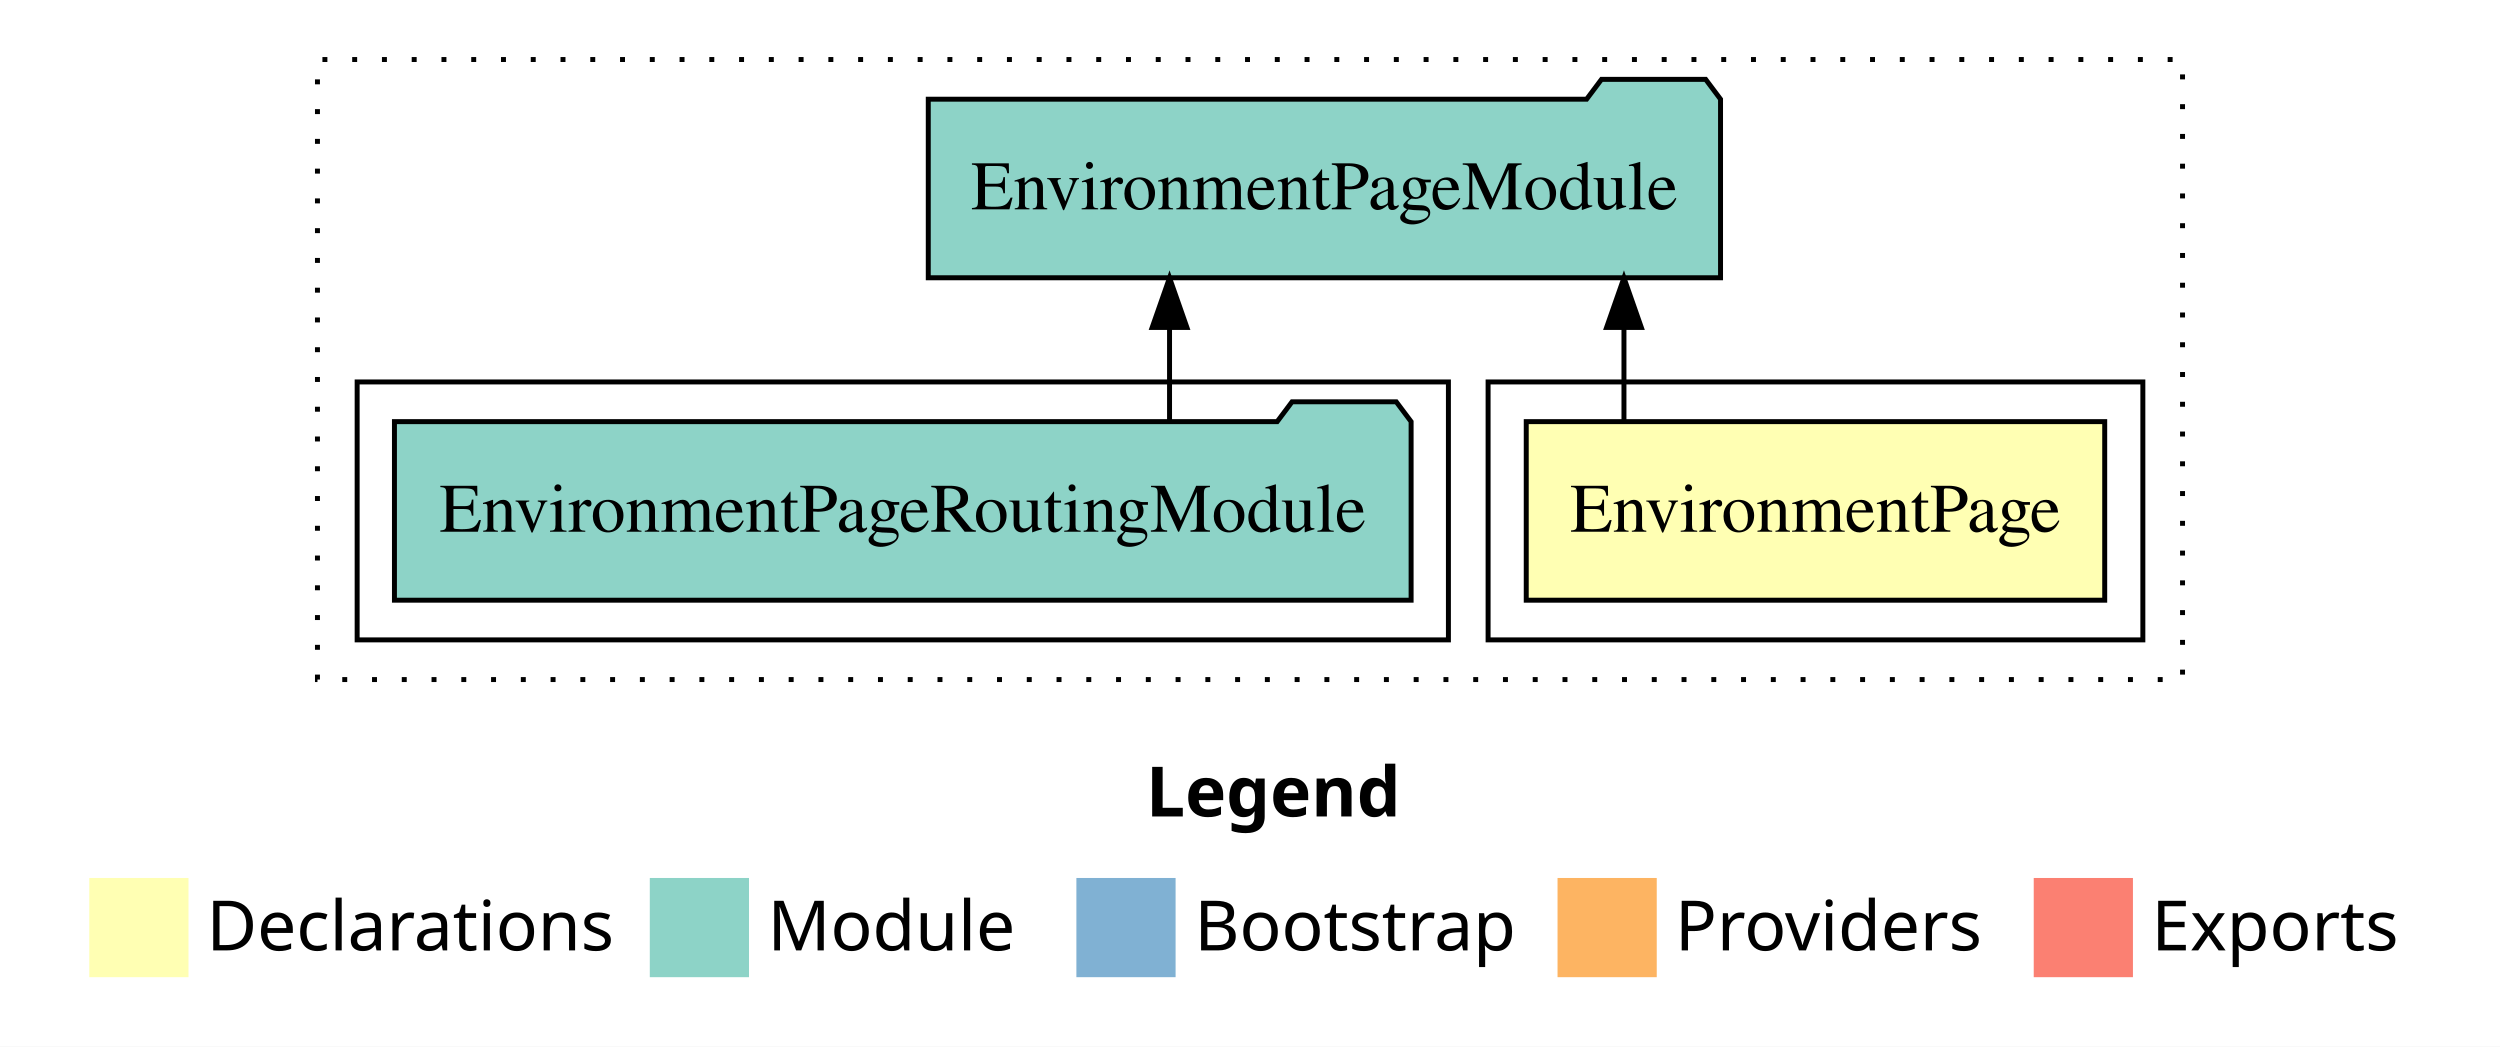
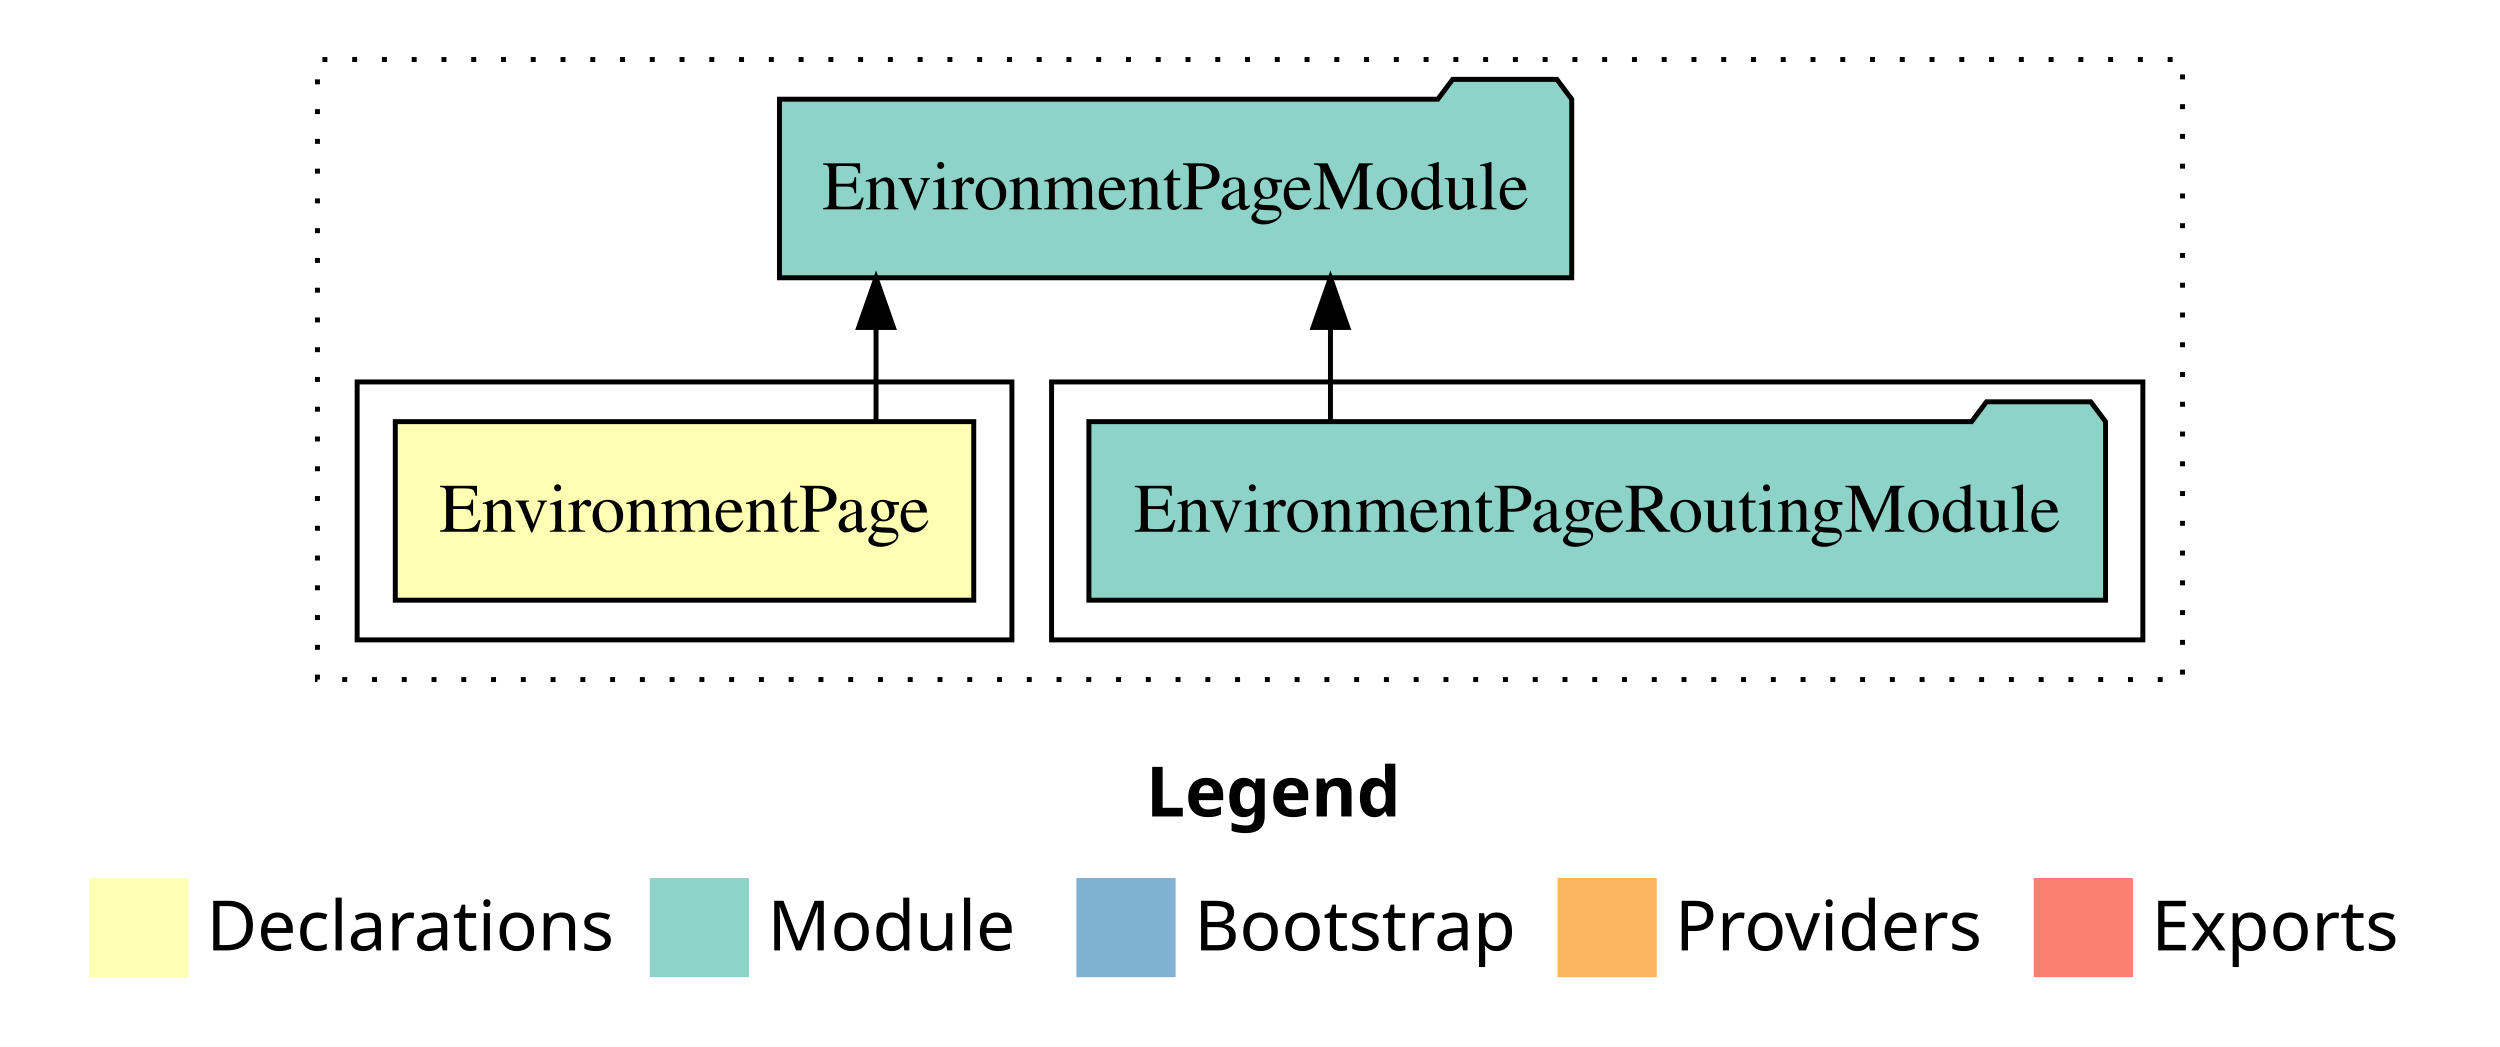
<svg xmlns="http://www.w3.org/2000/svg" width="504pt" height="211pt" viewBox="0.00 0.00 504.00 211.00">
  <g id="graph0" class="graph" transform="scale(1 1) rotate(0) translate(4 207)">
    <polygon fill="white" stroke="transparent" points="-4,4 -4,-207 500,-207 500,4 -4,4" />
    <text text-anchor="start" x="227.01" y="-42.4" font-family="sans-serif" font-weight="bold" font-size="14.00">Legend</text>
    <polygon fill="#ffffb3" stroke="transparent" points="14,-10 14,-30 34,-30 34,-10 14,-10" />
    <text text-anchor="start" x="37.63" y="-15.4" font-family="sans-serif" font-size="14.00">  Declarations</text>
    <polygon fill="#8dd3c7" stroke="transparent" points="127,-10 127,-30 147,-30 147,-10 127,-10" />
    <text text-anchor="start" x="150.73" y="-15.4" font-family="sans-serif" font-size="14.00">  Module</text>
    <polygon fill="#80b1d3" stroke="transparent" points="213,-10 213,-30 233,-30 233,-10 213,-10" />
    <text text-anchor="start" x="236.78" y="-15.4" font-family="sans-serif" font-size="14.00">  Bootstrap</text>
    <polygon fill="#fdb462" stroke="transparent" points="310,-10 310,-30 330,-30 330,-10 310,-10" />
    <text text-anchor="start" x="333.67" y="-15.4" font-family="sans-serif" font-size="14.00">  Providers</text>
    <polygon fill="#fb8072" stroke="transparent" points="406,-10 406,-30 426,-30 426,-10 406,-10" />
    <text text-anchor="start" x="429.73" y="-15.4" font-family="sans-serif" font-size="14.00">  Exports</text>
    <g id="clust1" class="cluster">
      <polygon fill="none" stroke="black" stroke-dasharray="1,5" points="60,-70 60,-195 436,-195 436,-70 60,-70" />
    </g>
+     <g id="clust4" class="cluster">
+       <polygon fill="none" stroke="black" points="208,-78 208,-130 428,-130 428,-78 208,-78" />
+     </g>
    <g id="clust2" class="cluster">
-       <polygon fill="none" stroke="black" points="296,-78 296,-130 428,-130 428,-78 296,-78" />
-     </g>
-     <g id="clust4" class="cluster">
-       <polygon fill="none" stroke="black" points="68,-78 68,-130 288,-130 288,-78 68,-78" />
+       <polygon fill="none" stroke="black" points="68,-78 68,-130 200,-130 200,-78 68,-78" />
    </g>
    <g id="node1" class="node">
-       <polygon fill="#ffffb3" stroke="black" points="420.31,-122 303.69,-122 303.69,-86 420.31,-86 420.31,-122" />
-       <text text-anchor="middle" x="362" y="-99.8" font-family="Times,serif" font-size="14.00">EnvironmentPage</text>
+       <polygon fill="#ffffb3" stroke="black" points="192.31,-122 75.69,-122 75.69,-86 192.31,-86 192.31,-122" />
+       <text text-anchor="middle" x="134" y="-99.8" font-family="Times,serif" font-size="14.00">EnvironmentPage</text>
    </g>
    <g id="node2" class="node">
-       <polygon fill="#8dd3c7" stroke="black" points="342.86,-187 339.86,-191 318.86,-191 315.86,-187 183.14,-187 183.14,-151 342.86,-151 342.86,-187" />
-       <text text-anchor="middle" x="263" y="-164.8" font-family="Times,serif" font-size="14.00">EnvironmentPageModule</text>
+       <polygon fill="#8dd3c7" stroke="black" points="312.86,-187 309.86,-191 288.86,-191 285.86,-187 153.14,-187 153.14,-151 312.86,-151 312.86,-187" />
+       <text text-anchor="middle" x="233" y="-164.8" font-family="Times,serif" font-size="14.00">EnvironmentPageModule</text>
    </g>
    <g id="edge1" class="edge">
-       <path fill="none" stroke="black" d="M323.39,-122.11C323.39,-122.11 323.39,-140.99 323.39,-140.99" />
-       <polygon fill="black" stroke="black" points="319.89,-140.99 323.39,-150.99 326.89,-140.99 319.89,-140.99" />
+       <path fill="none" stroke="black" d="M172.61,-122.11C172.61,-122.11 172.61,-140.99 172.61,-140.99" />
+       <polygon fill="black" stroke="black" points="169.11,-140.99 172.61,-150.99 176.11,-140.99 169.11,-140.99" />
    </g>
    <g id="node3" class="node">
-       <polygon fill="#8dd3c7" stroke="black" points="280.48,-122 277.48,-126 256.48,-126 253.48,-122 75.52,-122 75.52,-86 280.48,-86 280.48,-122" />
-       <text text-anchor="middle" x="178" y="-99.8" font-family="Times,serif" font-size="14.00">EnvironmentPageRoutingModule</text>
+       <polygon fill="#8dd3c7" stroke="black" points="420.48,-122 417.48,-126 396.48,-126 393.48,-122 215.52,-122 215.52,-86 420.48,-86 420.48,-122" />
+       <text text-anchor="middle" x="318" y="-99.8" font-family="Times,serif" font-size="14.00">EnvironmentPageRoutingModule</text>
    </g>
    <g id="edge2" class="edge">
-       <path fill="none" stroke="black" d="M231.78,-122.11C231.78,-122.11 231.78,-140.99 231.78,-140.99" />
-       <polygon fill="black" stroke="black" points="228.28,-140.99 231.78,-150.99 235.28,-140.99 228.28,-140.99" />
+       <path fill="none" stroke="black" d="M264.22,-122.11C264.22,-122.11 264.22,-140.99 264.22,-140.99" />
+       <polygon fill="black" stroke="black" points="260.72,-140.99 264.22,-150.99 267.72,-140.99 260.72,-140.99" />
    </g>
  </g>
</svg>
